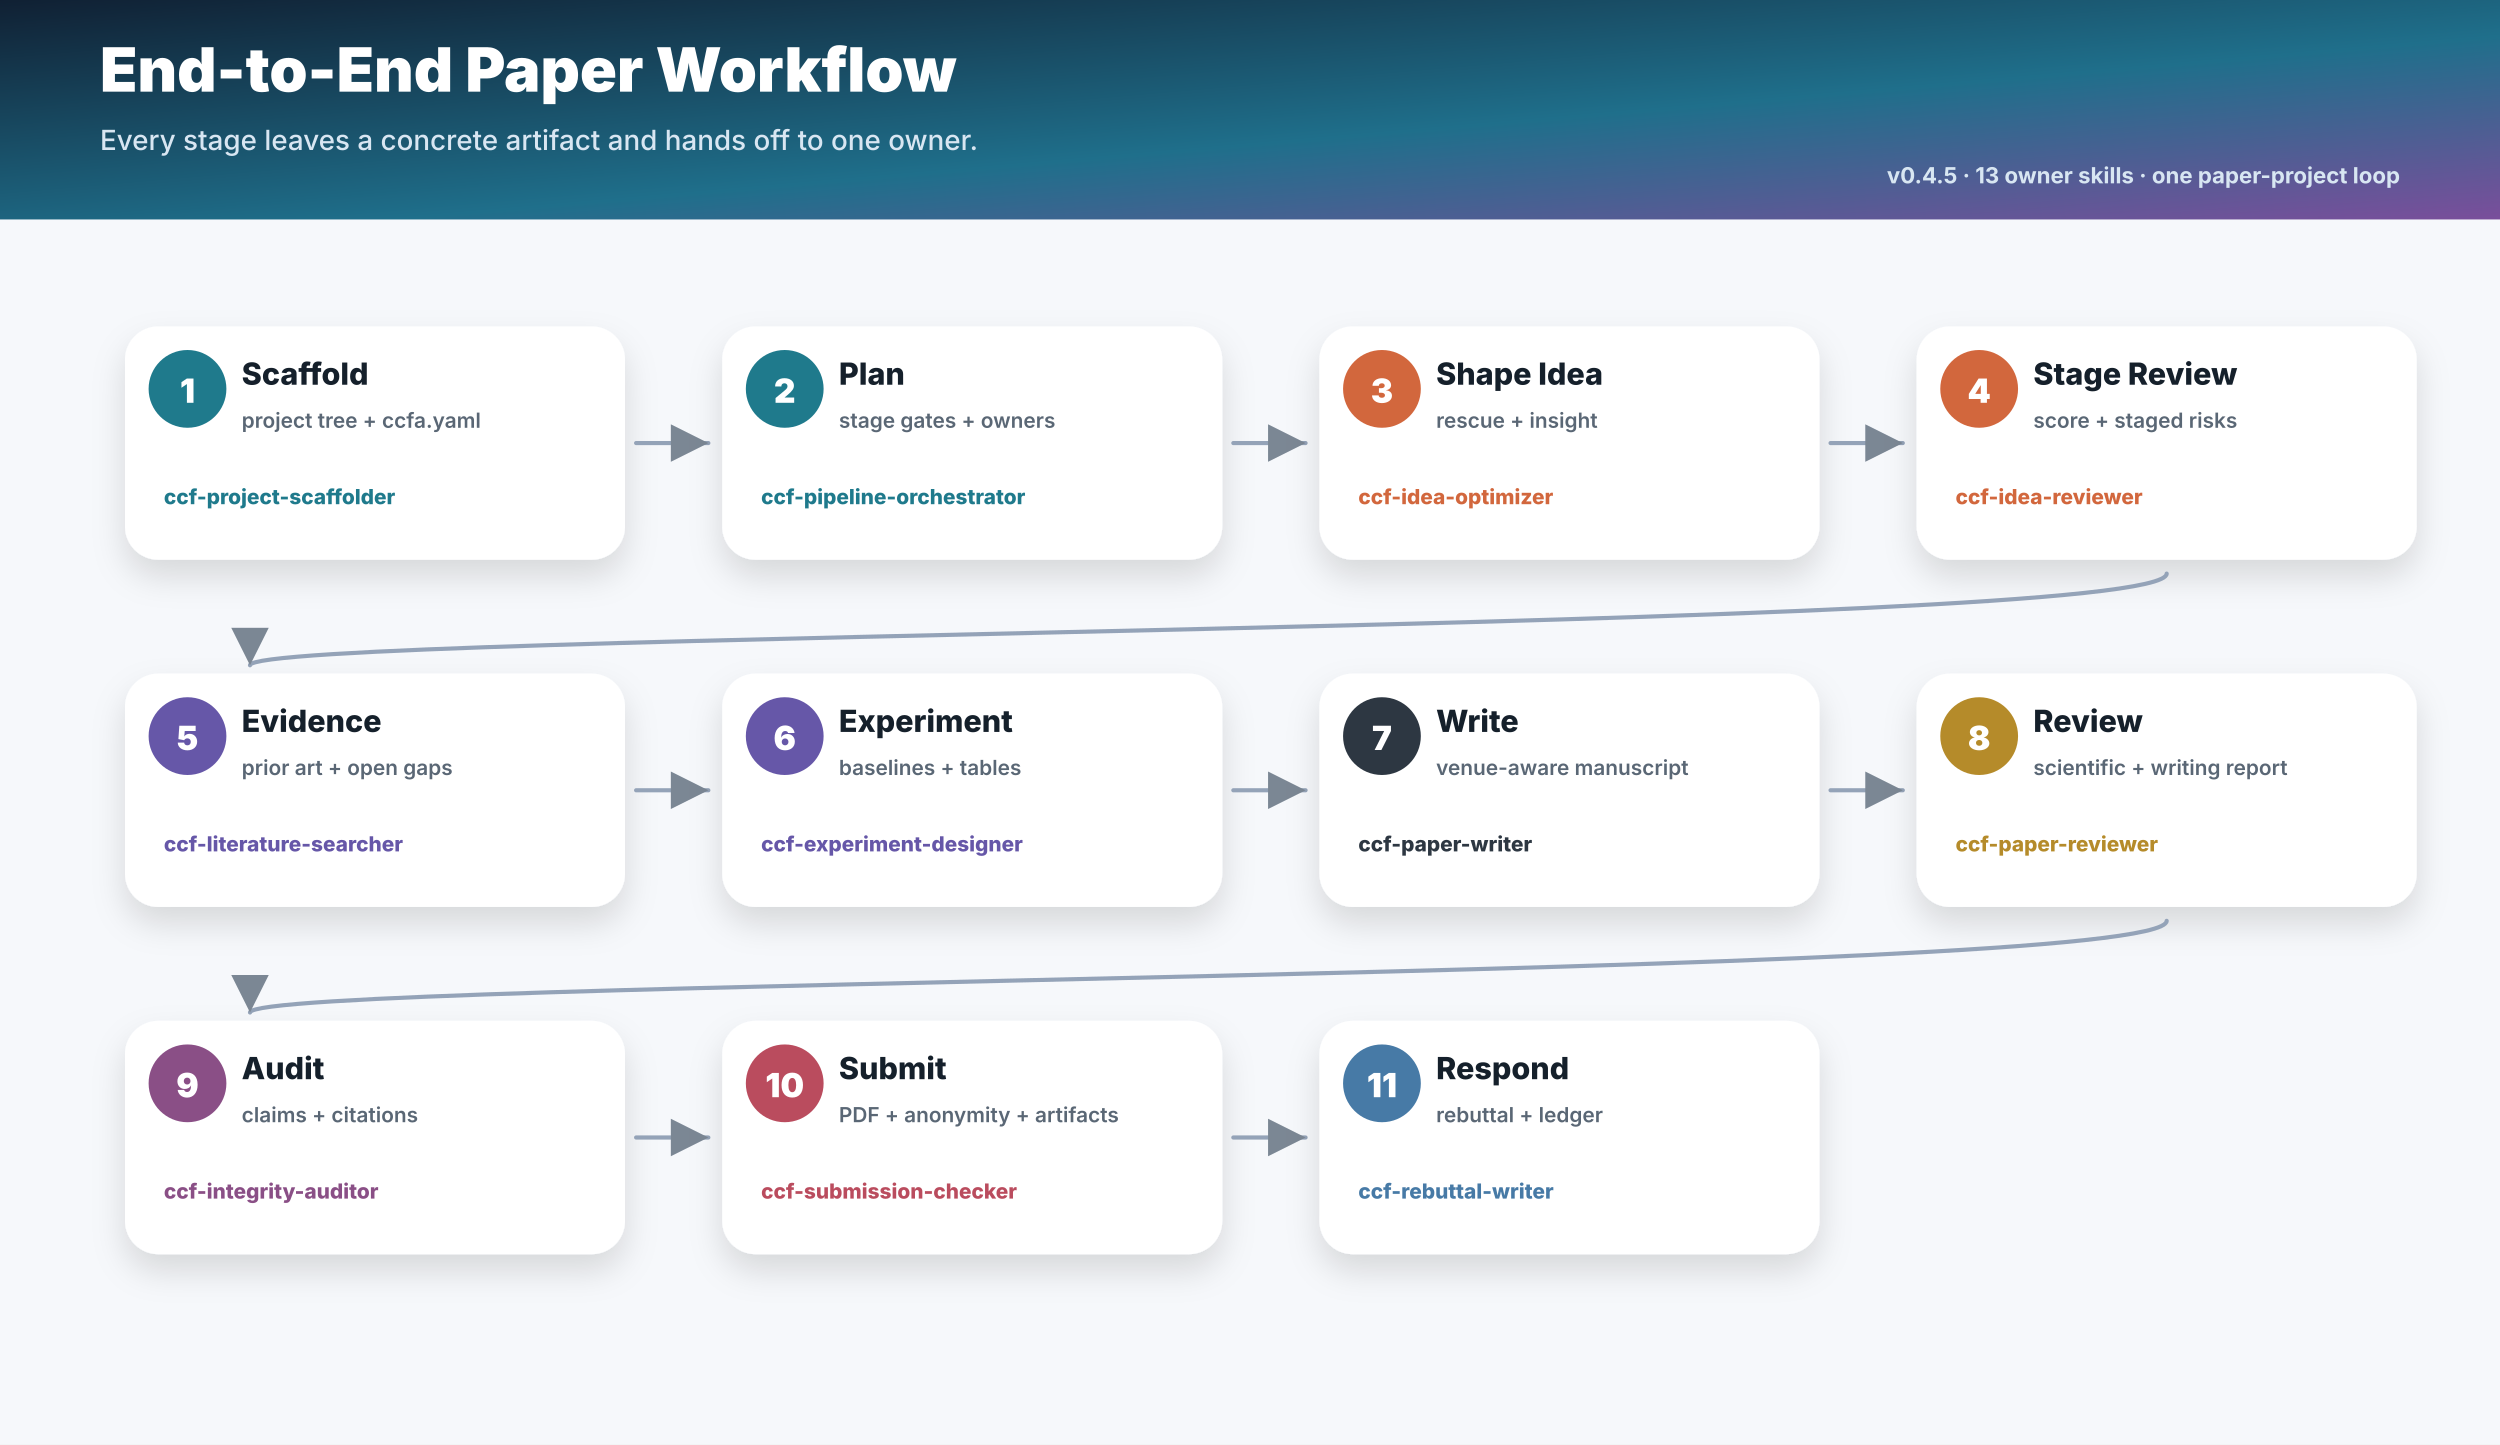
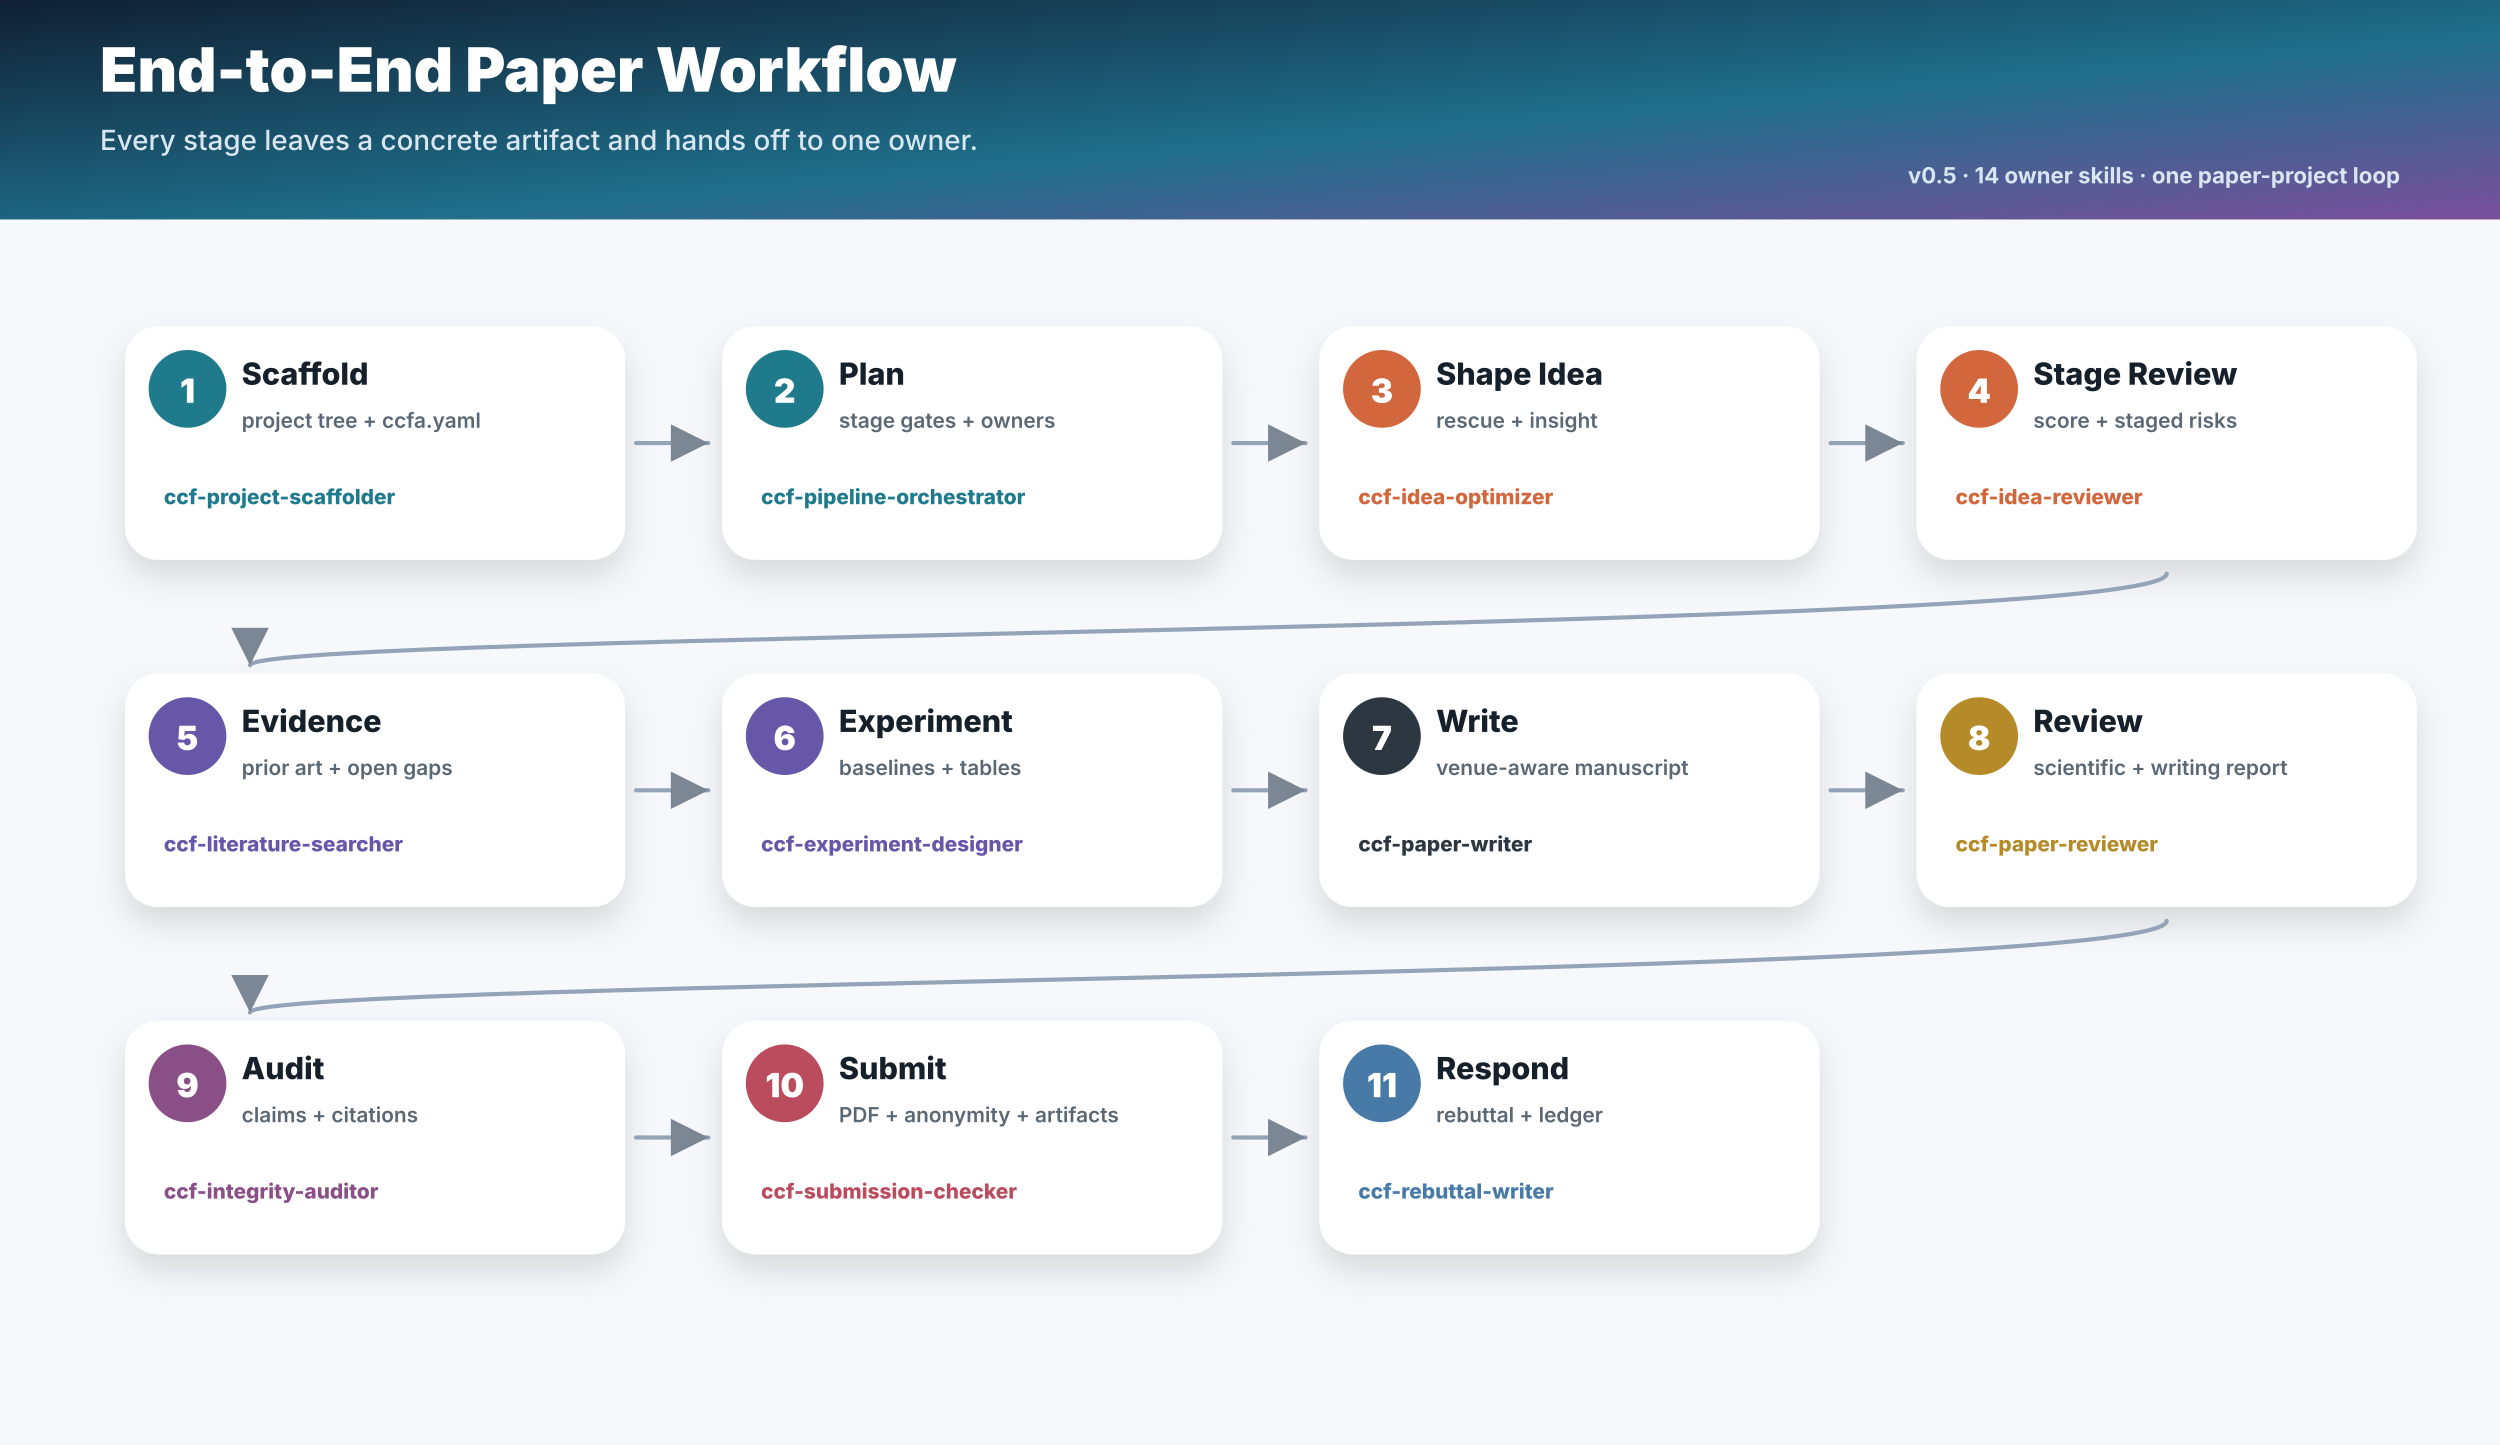
<svg xmlns="http://www.w3.org/2000/svg" width="1800" height="1040" viewBox="0 0 1800 1040">
  <defs>
    <linearGradient id="header" x1="0" y1="0" x2="1" y2="1">
      <stop offset="0" stop-color="#102033" />
      <stop offset="0.58" stop-color="#1F6F8B" />
      <stop offset="1" stop-color="#7A4E9B" />
    </linearGradient>
    <filter id="shadow" x="-20%" y="-20%" width="140%" height="160%">
      <feDropShadow dx="0" dy="12" stdDeviation="12" flood-color="#0B1826" flood-opacity="0.13" />
    </filter>
    <marker id="arrow" markerWidth="13" markerHeight="13" refX="11" refY="6.5" orient="auto">
      <path d="M2,2 L11,6.5 L2,11 Z" fill="#7B8794" />
    </marker>
  </defs>
  <style>text{font-family:Inter, Segoe UI, Arial, sans-serif;dominant-baseline:auto} .mono{font-family:Consolas,Menlo,monospace}</style>
  <rect x="0" y="0" width="1800" height="1040" rx="0" fill="#F6F8FB" stroke="none" stroke-width="2" />
  <rect x="0" y="0" width="1800" height="158" rx="0" fill="url(#header)" stroke="none" stroke-width="2" />
  <text x="72" y="66" font-size="44" font-weight="850" fill="#FFFFFF" text-anchor="start">End-to-End Paper Workflow</text>
  <text x="72" y="108" font-size="20" font-weight="500" fill="#D8E6F2" text-anchor="start">Every stage leaves a concrete artifact and hands off to one owner.</text>
-   <text x="1728" y="132" font-size="16" font-weight="650" fill="#D8E6F2" text-anchor="end">v0.4.5 · 13 owner skills · one paper-project loop</text>
+   <text x="1728" y="132" font-size="16" font-weight="650" fill="#D8E6F2" text-anchor="end">v0.5 · 14 owner skills · one paper-project loop</text>
  <rect x="90" y="235" width="360" height="168" rx="24" fill="#FFFFFF" stroke="none" stroke-width="2" filter="url(#shadow)" />
  <circle cx="135" cy="280" r="28" fill="#1F7A8C" />
  <text x="135" y="290" font-size="24" font-weight="850" fill="#FFFFFF" text-anchor="middle">1</text>
  <text x="174" y="277" font-size="22" font-weight="840" fill="#15202B" text-anchor="start">Scaffold</text>
  <text x="174" y="308" font-size="15" font-weight="560" fill="#5A6775" text-anchor="start">project tree + ccfa.yaml</text>
  <text x="118" y="363" font-size="15" font-weight="760" fill="#1F7A8C" text-anchor="start">ccf-project-scaffolder</text>
  <line x1="458" y1="319" x2="510" y2="319" stroke="#94A3B8" stroke-width="3" stroke-linecap="round" marker-end="url(#arrow)" />
  <rect x="520" y="235" width="360" height="168" rx="24" fill="#FFFFFF" stroke="none" stroke-width="2" filter="url(#shadow)" />
  <circle cx="565" cy="280" r="28" fill="#1F7A8C" />
  <text x="565" y="290" font-size="24" font-weight="850" fill="#FFFFFF" text-anchor="middle">2</text>
  <text x="604" y="277" font-size="22" font-weight="840" fill="#15202B" text-anchor="start">Plan</text>
  <text x="604" y="308" font-size="15" font-weight="560" fill="#5A6775" text-anchor="start">stage gates + owners</text>
  <text x="548" y="363" font-size="15" font-weight="760" fill="#1F7A8C" text-anchor="start">ccf-pipeline-orchestrator</text>
  <line x1="888" y1="319" x2="940" y2="319" stroke="#94A3B8" stroke-width="3" stroke-linecap="round" marker-end="url(#arrow)" />
  <rect x="950" y="235" width="360" height="168" rx="24" fill="#FFFFFF" stroke="none" stroke-width="2" filter="url(#shadow)" />
  <circle cx="995" cy="280" r="28" fill="#D2673D" />
  <text x="995" y="290" font-size="24" font-weight="850" fill="#FFFFFF" text-anchor="middle">3</text>
  <text x="1034" y="277" font-size="22" font-weight="840" fill="#15202B" text-anchor="start">Shape Idea</text>
  <text x="1034" y="308" font-size="15" font-weight="560" fill="#5A6775" text-anchor="start">rescue + insight</text>
  <text x="978" y="363" font-size="15" font-weight="760" fill="#D2673D" text-anchor="start">ccf-idea-optimizer</text>
  <line x1="1318" y1="319" x2="1370" y2="319" stroke="#94A3B8" stroke-width="3" stroke-linecap="round" marker-end="url(#arrow)" />
  <rect x="1380" y="235" width="360" height="168" rx="24" fill="#FFFFFF" stroke="none" stroke-width="2" filter="url(#shadow)" />
  <circle cx="1425" cy="280" r="28" fill="#D2673D" />
  <text x="1425" y="290" font-size="24" font-weight="850" fill="#FFFFFF" text-anchor="middle">4</text>
  <text x="1464" y="277" font-size="22" font-weight="840" fill="#15202B" text-anchor="start">Stage Review</text>
  <text x="1464" y="308" font-size="15" font-weight="560" fill="#5A6775" text-anchor="start">score + staged risks</text>
  <text x="1408" y="363" font-size="15" font-weight="760" fill="#D2673D" text-anchor="start">ccf-idea-reviewer</text>
  <path d="M1560 413 C1560 455, 180 455, 180 479" fill="none" stroke="#94A3B8" stroke-width="3" stroke-linecap="round" stroke-linejoin="round" marker-end="url(#arrow)" />
  <rect x="90" y="485" width="360" height="168" rx="24" fill="#FFFFFF" stroke="none" stroke-width="2" filter="url(#shadow)" />
  <circle cx="135" cy="530" r="28" fill="#6657A8" />
  <text x="135" y="540" font-size="24" font-weight="850" fill="#FFFFFF" text-anchor="middle">5</text>
  <text x="174" y="527" font-size="22" font-weight="840" fill="#15202B" text-anchor="start">Evidence</text>
  <text x="174" y="558" font-size="15" font-weight="560" fill="#5A6775" text-anchor="start">prior art + open gaps</text>
  <text x="118" y="613" font-size="15" font-weight="760" fill="#6657A8" text-anchor="start">ccf-literature-searcher</text>
  <line x1="458" y1="569" x2="510" y2="569" stroke="#94A3B8" stroke-width="3" stroke-linecap="round" marker-end="url(#arrow)" />
  <rect x="520" y="485" width="360" height="168" rx="24" fill="#FFFFFF" stroke="none" stroke-width="2" filter="url(#shadow)" />
  <circle cx="565" cy="530" r="28" fill="#6657A8" />
  <text x="565" y="540" font-size="24" font-weight="850" fill="#FFFFFF" text-anchor="middle">6</text>
  <text x="604" y="527" font-size="22" font-weight="840" fill="#15202B" text-anchor="start">Experiment</text>
  <text x="604" y="558" font-size="15" font-weight="560" fill="#5A6775" text-anchor="start">baselines + tables</text>
  <text x="548" y="613" font-size="15" font-weight="760" fill="#6657A8" text-anchor="start">ccf-experiment-designer</text>
  <line x1="888" y1="569" x2="940" y2="569" stroke="#94A3B8" stroke-width="3" stroke-linecap="round" marker-end="url(#arrow)" />
  <rect x="950" y="485" width="360" height="168" rx="24" fill="#FFFFFF" stroke="none" stroke-width="2" filter="url(#shadow)" />
  <circle cx="995" cy="530" r="28" fill="#2D3742" />
  <text x="995" y="540" font-size="24" font-weight="850" fill="#FFFFFF" text-anchor="middle">7</text>
  <text x="1034" y="527" font-size="22" font-weight="840" fill="#15202B" text-anchor="start">Write</text>
  <text x="1034" y="558" font-size="15" font-weight="560" fill="#5A6775" text-anchor="start">venue-aware manuscript</text>
  <text x="978" y="613" font-size="15" font-weight="760" fill="#2D3742" text-anchor="start">ccf-paper-writer</text>
  <line x1="1318" y1="569" x2="1370" y2="569" stroke="#94A3B8" stroke-width="3" stroke-linecap="round" marker-end="url(#arrow)" />
  <rect x="1380" y="485" width="360" height="168" rx="24" fill="#FFFFFF" stroke="none" stroke-width="2" filter="url(#shadow)" />
  <circle cx="1425" cy="530" r="28" fill="#B58B2A" />
  <text x="1425" y="540" font-size="24" font-weight="850" fill="#FFFFFF" text-anchor="middle">8</text>
  <text x="1464" y="527" font-size="22" font-weight="840" fill="#15202B" text-anchor="start">Review</text>
  <text x="1464" y="558" font-size="15" font-weight="560" fill="#5A6775" text-anchor="start">scientific + writing report</text>
  <text x="1408" y="613" font-size="15" font-weight="760" fill="#B58B2A" text-anchor="start">ccf-paper-reviewer</text>
  <path d="M1560 663 C1560 705, 180 705, 180 729" fill="none" stroke="#94A3B8" stroke-width="3" stroke-linecap="round" stroke-linejoin="round" marker-end="url(#arrow)" />
  <rect x="90" y="735" width="360" height="168" rx="24" fill="#FFFFFF" stroke="none" stroke-width="2" filter="url(#shadow)" />
  <circle cx="135" cy="780" r="28" fill="#8A4F86" />
  <text x="135" y="790" font-size="24" font-weight="850" fill="#FFFFFF" text-anchor="middle">9</text>
  <text x="174" y="777" font-size="22" font-weight="840" fill="#15202B" text-anchor="start">Audit</text>
  <text x="174" y="808" font-size="15" font-weight="560" fill="#5A6775" text-anchor="start">claims + citations</text>
  <text x="118" y="863" font-size="15" font-weight="760" fill="#8A4F86" text-anchor="start">ccf-integrity-auditor</text>
  <line x1="458" y1="819" x2="510" y2="819" stroke="#94A3B8" stroke-width="3" stroke-linecap="round" marker-end="url(#arrow)" />
  <rect x="520" y="735" width="360" height="168" rx="24" fill="#FFFFFF" stroke="none" stroke-width="2" filter="url(#shadow)" />
  <circle cx="565" cy="780" r="28" fill="#BA4C5E" />
  <text x="565" y="790" font-size="24" font-weight="850" fill="#FFFFFF" text-anchor="middle">10</text>
  <text x="604" y="777" font-size="22" font-weight="840" fill="#15202B" text-anchor="start">Submit</text>
  <text x="604" y="808" font-size="15" font-weight="560" fill="#5A6775" text-anchor="start">PDF + anonymity + artifacts</text>
  <text x="548" y="863" font-size="15" font-weight="760" fill="#BA4C5E" text-anchor="start">ccf-submission-checker</text>
  <line x1="888" y1="819" x2="940" y2="819" stroke="#94A3B8" stroke-width="3" stroke-linecap="round" marker-end="url(#arrow)" />
  <rect x="950" y="735" width="360" height="168" rx="24" fill="#FFFFFF" stroke="none" stroke-width="2" filter="url(#shadow)" />
  <circle cx="995" cy="780" r="28" fill="#477AA6" />
  <text x="995" y="790" font-size="24" font-weight="850" fill="#FFFFFF" text-anchor="middle">11</text>
  <text x="1034" y="777" font-size="22" font-weight="840" fill="#15202B" text-anchor="start">Respond</text>
  <text x="1034" y="808" font-size="15" font-weight="560" fill="#5A6775" text-anchor="start">rebuttal + ledger</text>
  <text x="978" y="863" font-size="15" font-weight="760" fill="#477AA6" text-anchor="start">ccf-rebuttal-writer</text>
</svg>
